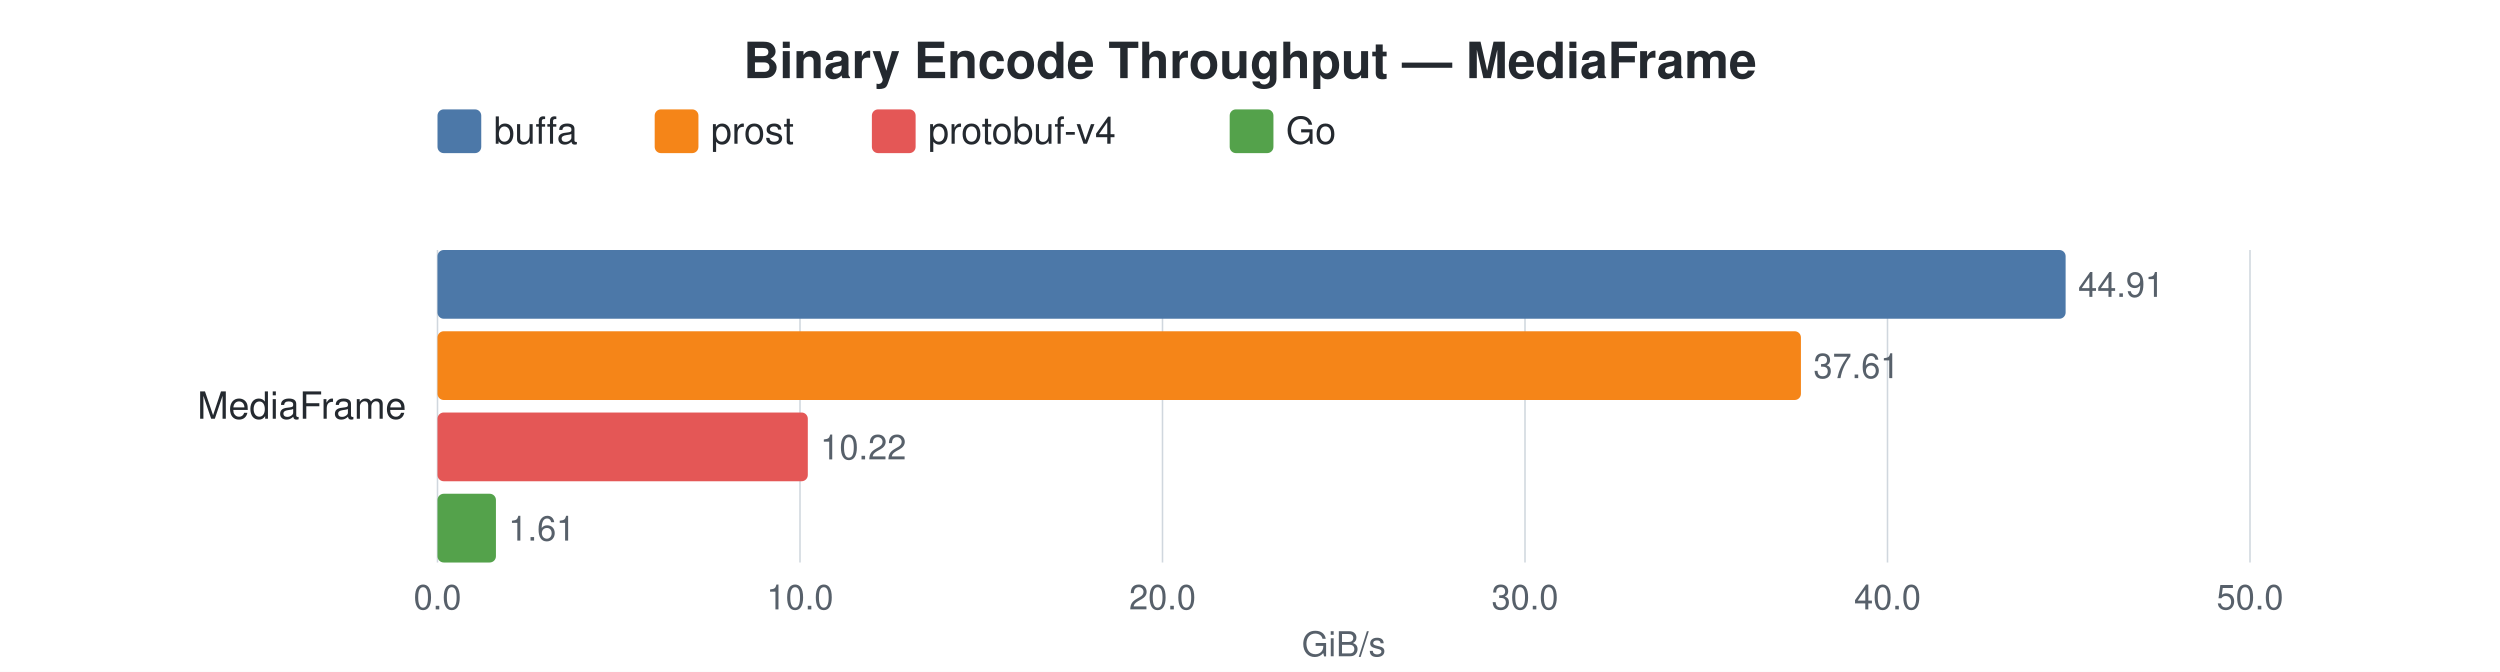
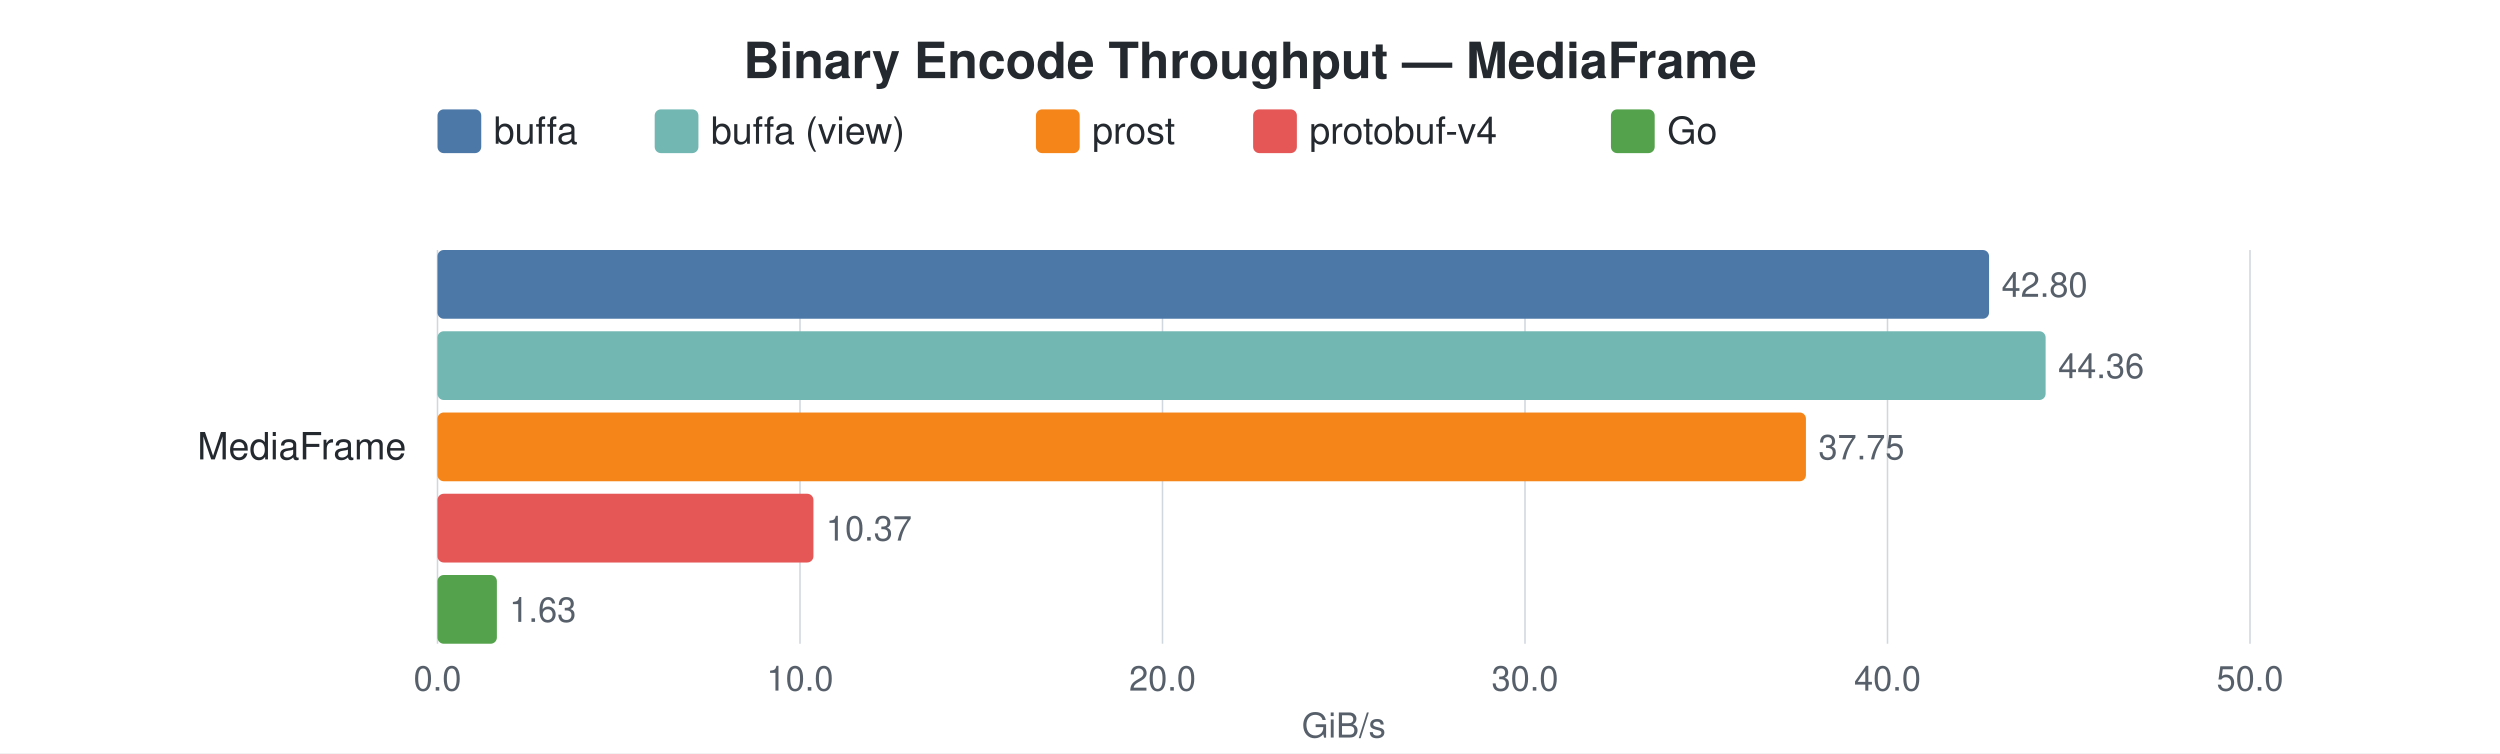
- <svg xmlns="http://www.w3.org/2000/svg" width="800" height="215" viewBox="0 0 800 215">
+ <svg xmlns="http://www.w3.org/2000/svg" width="800" height="241" viewBox="0 0 800 241">
  <style>
    text { font-family: -apple-system, BlinkMacSystemFont, "Segoe UI", Helvetica, Arial, sans-serif; }
    .title { font-size: 16px; font-weight: 600; fill: #24292f; }
    .label { font-size: 12px; fill: #24292f; }
    .value { font-size: 11px; fill: #57606a; }
    .axis-label { font-size: 11px; fill: #57606a; }
    .legend-text { font-size: 12px; fill: #24292f; }
    .grid { stroke: #d0d7de; stroke-width: 0.5; }
  </style>
  <rect width="100%" height="100%" fill="white" />
  <text x="400.0" y="25" text-anchor="middle" class="title">Binary Encode Throughput — MediaFrame</text>
  <rect x="140" y="35" width="14" height="14" rx="2" fill="#4C78A8" />
  <text x="158" y="46" class="legend-text">buffa</text>
-   <rect x="209.5" y="35" width="14" height="14" rx="2" fill="#F58518" />
-   <text x="227.5" y="46" class="legend-text">prost</text>
-   <rect x="279.0" y="35" width="14" height="14" rx="2" fill="#E45756" />
-   <text x="297.0" y="46" class="legend-text">protobuf-v4</text>
-   <rect x="393.5" y="35" width="14" height="14" rx="2" fill="#54A24B" />
-   <text x="411.5" y="46" class="legend-text">Go</text>
-   <line x1="140.0" y1="80" x2="140.0" y2="180" class="grid" />
-   <text x="140.0" y="195" text-anchor="middle" class="axis-label">0.0</text>
-   <line x1="256.0" y1="80" x2="256.0" y2="180" class="grid" />
-   <text x="256.0" y="195" text-anchor="middle" class="axis-label">10.0</text>
-   <line x1="372.0" y1="80" x2="372.0" y2="180" class="grid" />
-   <text x="372.0" y="195" text-anchor="middle" class="axis-label">20.0</text>
-   <line x1="488.0" y1="80" x2="488.0" y2="180" class="grid" />
-   <text x="488.0" y="195" text-anchor="middle" class="axis-label">30.0</text>
-   <line x1="604.0" y1="80" x2="604.0" y2="180" class="grid" />
-   <text x="604.0" y="195" text-anchor="middle" class="axis-label">40.0</text>
-   <line x1="720.0" y1="80" x2="720.0" y2="180" class="grid" />
-   <text x="720.0" y="195" text-anchor="middle" class="axis-label">50.0</text>
-   <text x="430.0" y="210" text-anchor="middle" class="axis-label">GiB/s</text>
-   <text x="130" y="134.0" text-anchor="end" class="label">MediaFrame</text>
-   <rect x="140" y="80.0" width="521.0" height="22" rx="2" fill="#4C78A8" />
-   <text x="665.0" y="95.0" class="value">44.91</text>
-   <rect x="140" y="106.0" width="436.3" height="22" rx="2" fill="#F58518" />
-   <text x="580.3" y="121.0" class="value">37.61</text>
-   <rect x="140" y="132.0" width="118.5" height="22" rx="2" fill="#E45756" />
-   <text x="262.5" y="147.0" class="value">10.22</text>
-   <rect x="140" y="158.0" width="18.7" height="22" rx="2" fill="#54A24B" />
-   <text x="162.7" y="173.0" class="value">1.61</text>
+   <rect x="209.5" y="35" width="14" height="14" rx="2" fill="#72B7B2" />
+   <text x="227.5" y="46" class="legend-text">buffa (view)</text>
+   <rect x="331.5" y="35" width="14" height="14" rx="2" fill="#F58518" />
+   <text x="349.5" y="46" class="legend-text">prost</text>
+   <rect x="401.0" y="35" width="14" height="14" rx="2" fill="#E45756" />
+   <text x="419.0" y="46" class="legend-text">protobuf-v4</text>
+   <rect x="515.5" y="35" width="14" height="14" rx="2" fill="#54A24B" />
+   <text x="533.5" y="46" class="legend-text">Go</text>
+   <line x1="140.0" y1="80" x2="140.0" y2="206" class="grid" />
+   <text x="140.0" y="221" text-anchor="middle" class="axis-label">0.0</text>
+   <line x1="256.0" y1="80" x2="256.0" y2="206" class="grid" />
+   <text x="256.0" y="221" text-anchor="middle" class="axis-label">10.0</text>
+   <line x1="372.0" y1="80" x2="372.0" y2="206" class="grid" />
+   <text x="372.0" y="221" text-anchor="middle" class="axis-label">20.0</text>
+   <line x1="488.0" y1="80" x2="488.0" y2="206" class="grid" />
+   <text x="488.0" y="221" text-anchor="middle" class="axis-label">30.0</text>
+   <line x1="604.0" y1="80" x2="604.0" y2="206" class="grid" />
+   <text x="604.0" y="221" text-anchor="middle" class="axis-label">40.0</text>
+   <line x1="720.0" y1="80" x2="720.0" y2="206" class="grid" />
+   <text x="720.0" y="221" text-anchor="middle" class="axis-label">50.0</text>
+   <text x="430.0" y="236" text-anchor="middle" class="axis-label">GiB/s</text>
+   <text x="130" y="147.0" text-anchor="end" class="label">MediaFrame</text>
+   <rect x="140" y="80.0" width="496.5" height="22" rx="2" fill="#4C78A8" />
+   <text x="640.5" y="95.0" class="value">42.80</text>
+   <rect x="140" y="106.0" width="514.6" height="22" rx="2" fill="#72B7B2" />
+   <text x="658.6" y="121.0" class="value">44.36</text>
+   <rect x="140" y="132.0" width="437.9" height="22" rx="2" fill="#F58518" />
+   <text x="581.9" y="147.0" class="value">37.75</text>
+   <rect x="140" y="158.0" width="120.3" height="22" rx="2" fill="#E45756" />
+   <text x="264.3" y="173.0" class="value">10.37</text>
+   <rect x="140" y="184.0" width="19.0" height="22" rx="2" fill="#54A24B" />
+   <text x="163.0" y="199.0" class="value">1.63</text>
</svg>
